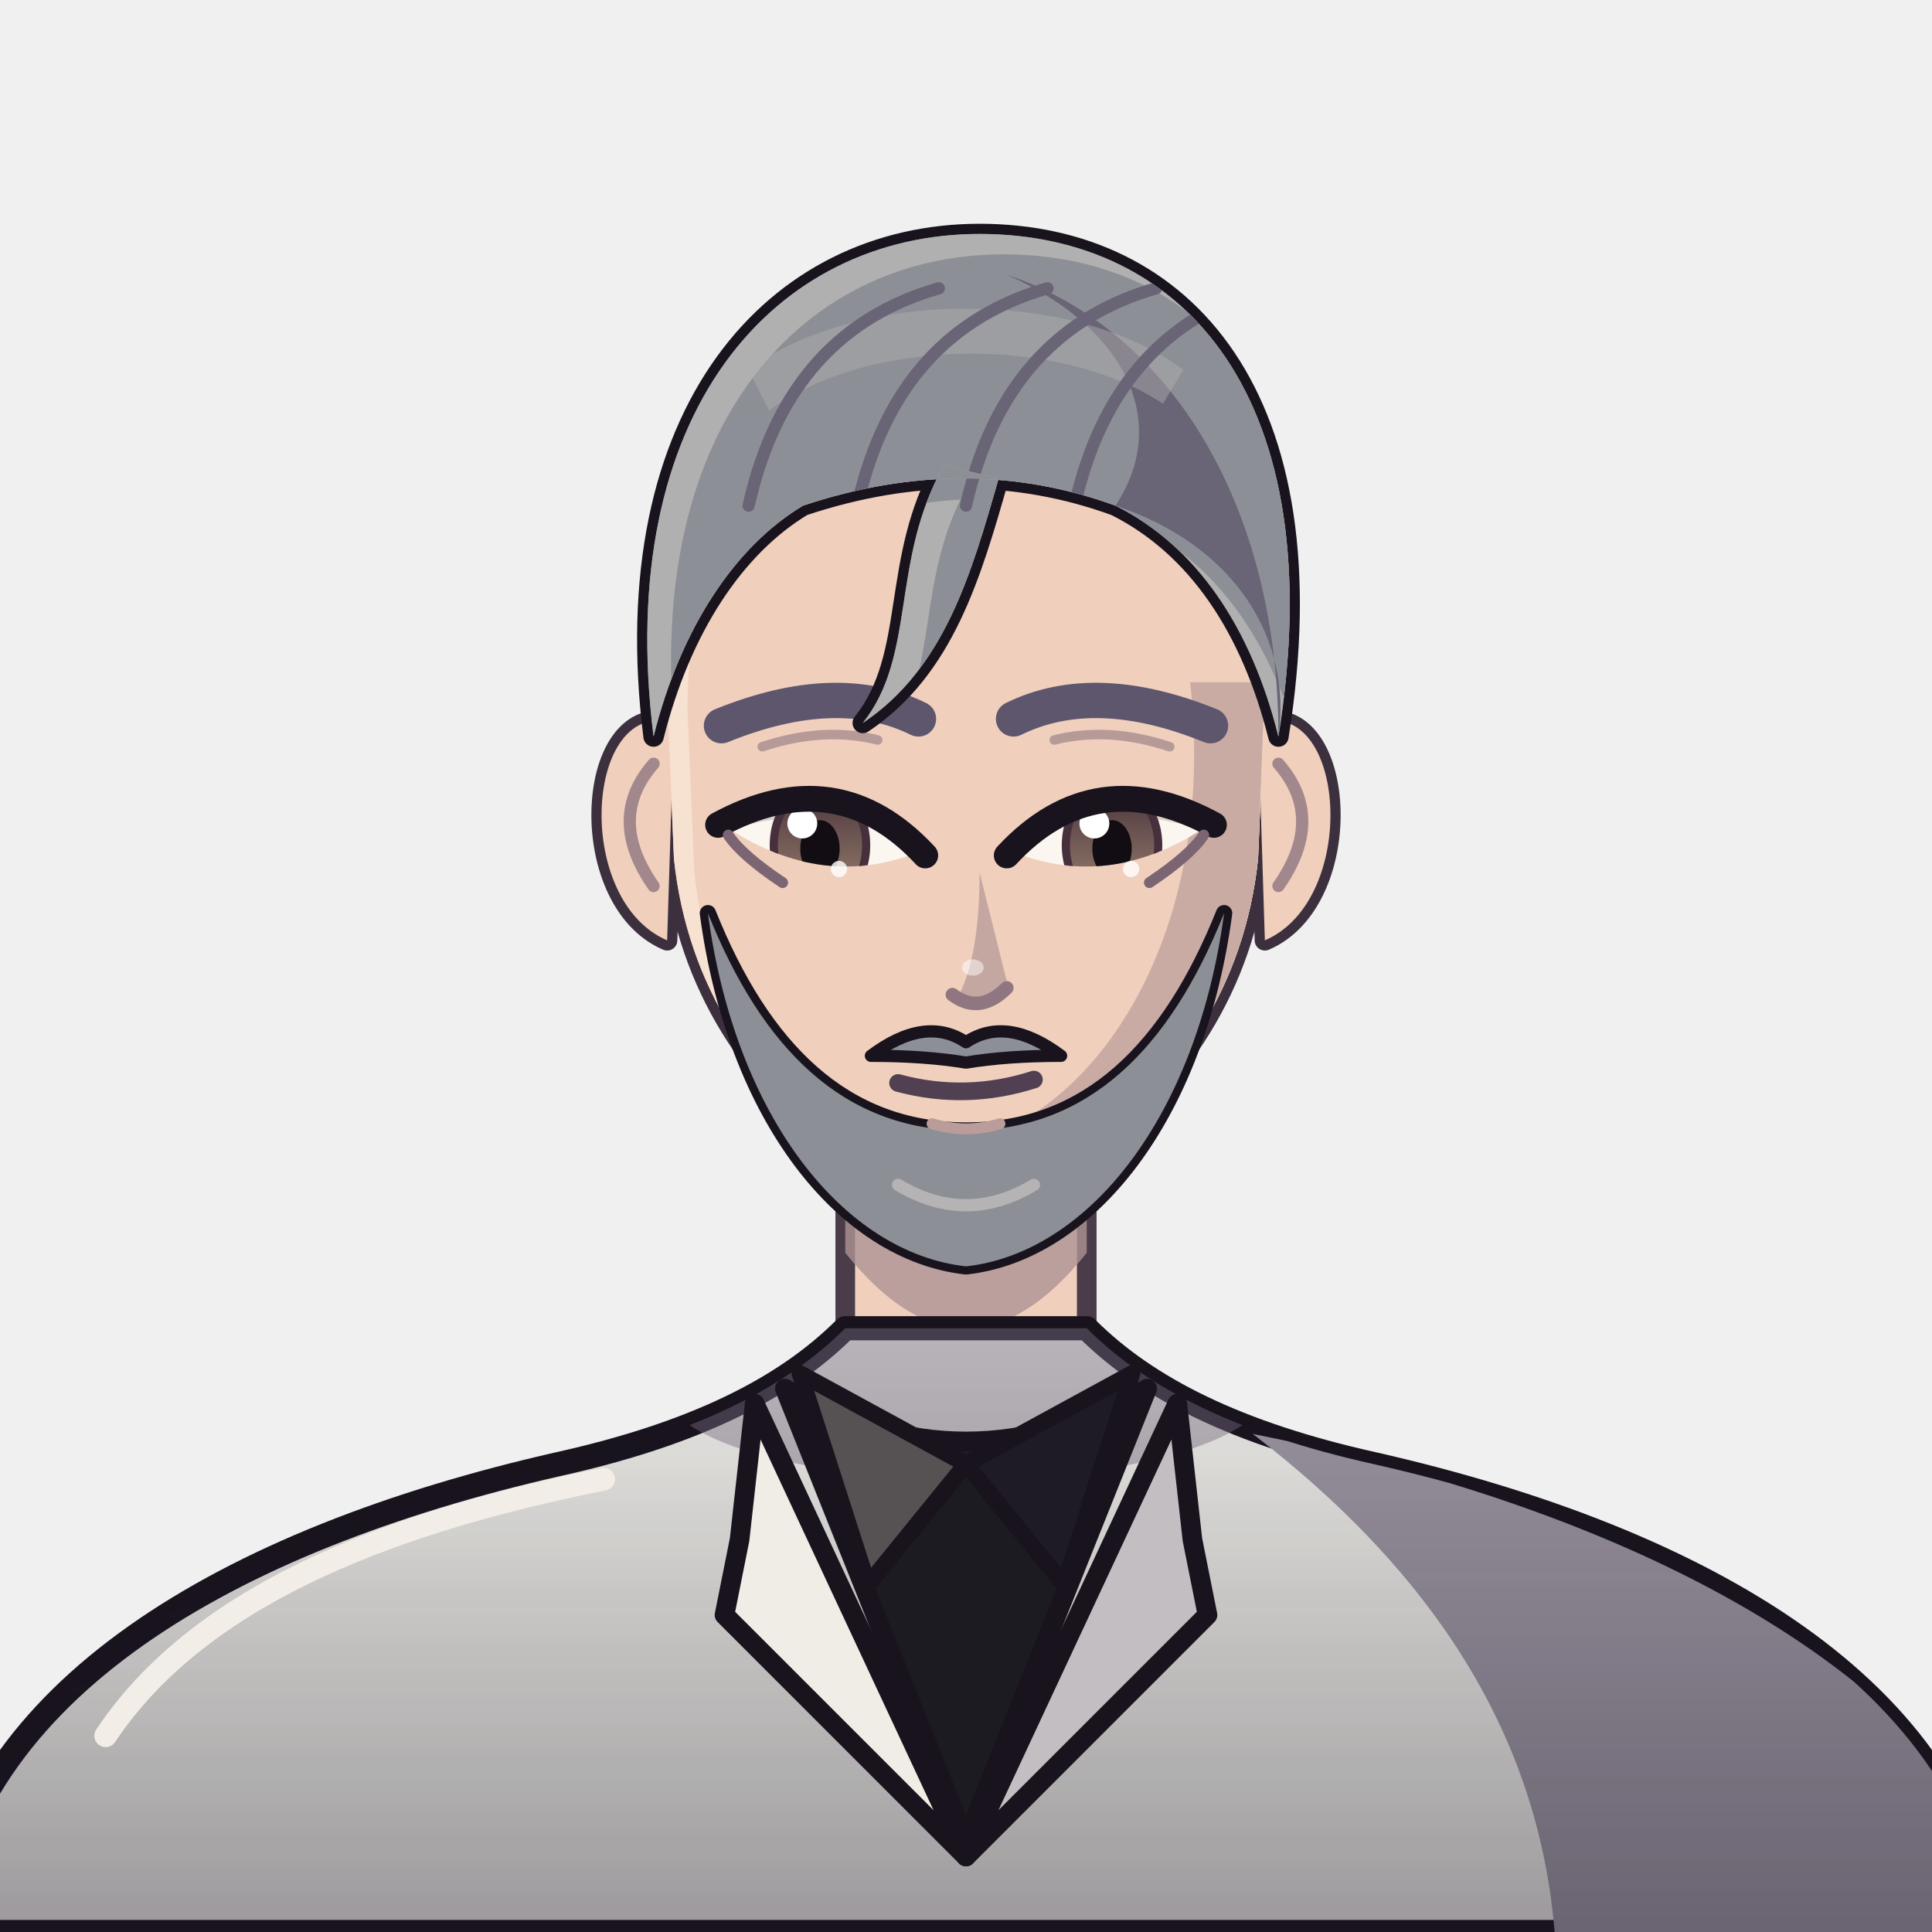
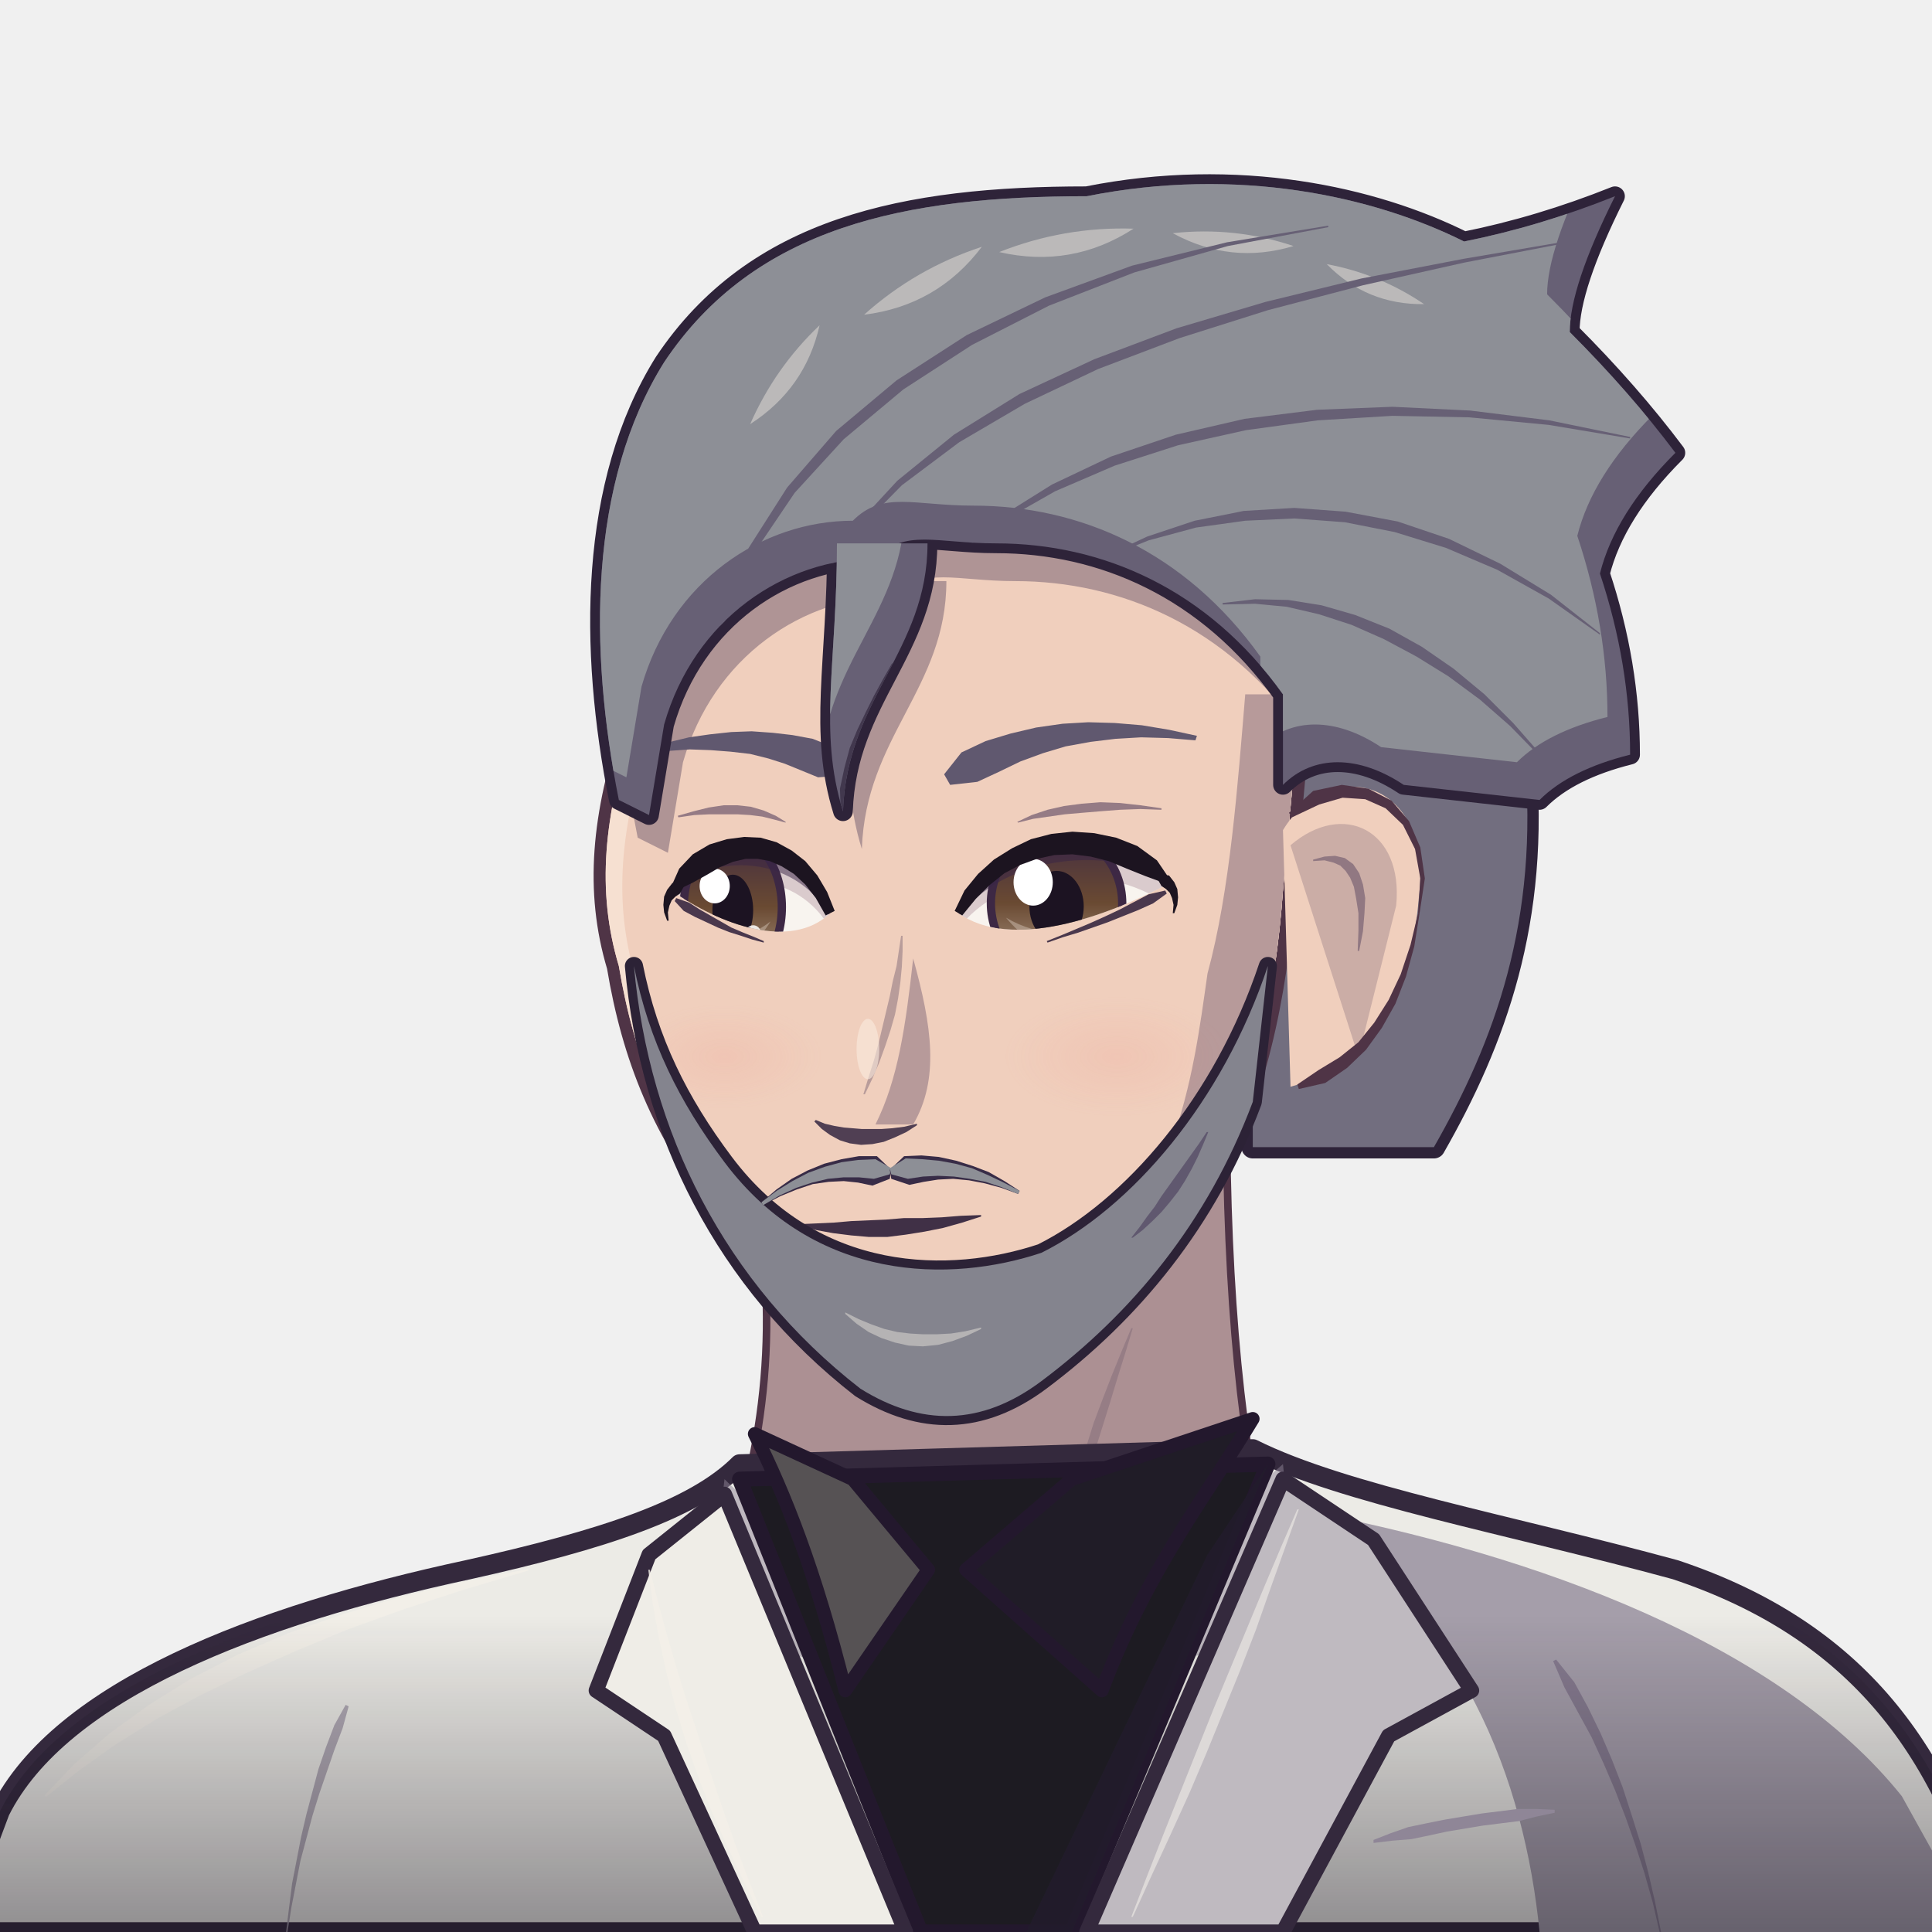
<svg xmlns="http://www.w3.org/2000/svg" width="384" height="384" viewBox="0 0 256 256">
  <defs>
+     <clipPath id="nk_shinodaken">
+       <path d="M 100 156 C 104 174 102 192 96 208 L 168 208 C 164 192 162 172 162 146 Z" />
+     </clipPath>
    <clipPath id="cb">
-       <path d="M -8 256 C -4 224 30 204 74 194 C 92 190 104 184 112 176 L 144 176 C 152 184 164 190 182 194 C 226 204 260 224 264 256 Z" />
+       <path d="M -6 256 L 0 240 C 8 224 34 214 62 208 C 80 204 92 200 98 194 L 166 192 C 178 198 200 202 222 208 C 246 216 258 232 264 256 Z" />
    </clipPath>
-     <linearGradient id="bg_fade" x1="0" y1="0" x2="0" y2="1">
-       <stop offset="0" stop-color="#1a1424" stop-opacity="0" />
-       <stop offset="1" stop-color="#1a1424" stop-opacity="0.38" />
+     <linearGradient id="fade" x1="0" y1="0" x2="0" y2="1">
+       <stop offset="0" stop-color="#120e1a" stop-opacity="0" />
+       <stop offset="1" stop-color="#120e1a" stop-opacity="0.42" />
    </linearGradient>
-     <clipPath id="f_shinodaken">
-       <path d="M 84 98 C 84 64 104 48 128 48 C 152 48 172 64 172 98 L 171 122 C 169 141 159 155 146 165 Q 128 178 110 165 C 97 155 87 141 85 122 Z" />
+     <clipPath id="fc_shinodaken">
+       <path d="M 84 96 C 80 108 79 118 82 128 C 84 140 88 150 96 160 C 102 168 108 176 116 180 C 120 182 126 182 130 180 C 142 174 154 166 160 156 C 166 146 169 132 170 118 L 172 96 C 172 70 150 50 126 50 C 102 50 86 70 84 96 Z" />
    </clipPath>
-     <linearGradient id="ig_shinodaken" x1="0" y1="0" x2="0" y2="1">
-       <stop offset="0" stop-color="#49323b" />
-       <stop offset="1" stop-color="#9e8672" />
+     <radialGradient id="bl_shinodaken">
+       <stop offset="0" stop-color="#ee7d74" stop-opacity="0.12" />
+       <stop offset="1" stop-color="#ee7d74" stop-opacity="0" />
+     </radialGradient>
+     <clipPath id="e0_shinodaken">
+       <path d="M 110 121 C 105.8 110.7 96.1 109.5 89 118 C 95.3 122.5 104.8 126 110 121 Z" />
+     </clipPath>
+     <linearGradient id="ig0_shinodaken" x1="0" y1="0" x2="0" y2="1">
+       <stop offset="0" stop-color="#432d41" />
+       <stop offset="0.5" stop-color="#6a4a32" />
+       <stop offset="1" stop-color="#b4a08f" />
    </linearGradient>
-     <clipPath id="e0_shinodaken">
-       <path d="M 121 121 Q 109 109 93 117.5 Q 107 126.6 121 121 Z" />
+     <clipPath id="e1_shinodaken">
+       <path d="M 127 121 C 132.6 110.7 145.5 108.5 155 117 C 146.6 121.5 134 126 127 121 Z" />
    </clipPath>
-     <clipPath id="e2_shinodaken">
-       <path d="M 135 121 Q 147 109 163 117.5 Q 149 126.6 135 121 Z" />
+     <linearGradient id="ig1_shinodaken" x1="0" y1="0" x2="0" y2="1">
+       <stop offset="0" stop-color="#432d41" />
+       <stop offset="0.5" stop-color="#6a4a32" />
+       <stop offset="1" stop-color="#b4a08f" />
+     </linearGradient>
+     <clipPath id="h0_shinodaken">
+       <path d="M 82 106 C 78 86 78 64 88 48 C 100 30 120 26 144 26 C 164 22 182 26 194 32 Q 204 30 214 26 Q 208 38 208 44 Q 216 52 222 60 Q 214 68 212 76 Q 216 88 216 100 Q 208 102 204 106 L 186 104 C 180 100 174 100 170 104 L 170 92 C 160 78 146 72 132 72 C 124 72 120 70 116 74 C 104 74 92 82 88 96 L 86 108 Z" />
    </clipPath>
-     <clipPath id="h_shinodaken">
-       <path d="M 82 104 C 76 56 100 30 130 30 C 160 30 182 54 174 104 C 170 88 162 76 150 70 Q 128 62 104 70 C 94 76 86 88 82 104 Z" />
-       <path d="M 124.8 64 C 116.8 78 120.8 92 112.8 102 C 124.8 94 128.8 80 132.8 66 Z" />
+     <clipPath id="h1_shinodaken">
+       <path d="M 110.9 72 C 110.9 88 108.4 96.9 111.7 107.5 C 112.2 92.6 122.9 86.2 122.9 72 Z" />
    </clipPath>
  </defs>
-   <path d="M 112 130 L 112 184 Q 128 196 144 184 L 144 130 Z" fill="#f0cfbd" stroke="#4a3c48" stroke-width="2.6" stroke-linejoin="round" stroke-linecap="round" />
-   <path d="M 112 140 Q 128 172 144 140 L 144 166 Q 128 186 112 166 Z" fill="#ae9393" opacity="0.8" />
-   <path d="M -8 256 C -4 224 30 204 74 194 C 92 190 104 184 112 176 L 144 176 C 152 184 164 190 182 194 C 226 204 260 224 264 256 Z" fill="#ecebe6" stroke="#18131d" stroke-width="3.2" stroke-linejoin="round" stroke-linecap="round" />
+   <g fill="#2e2339" stroke="#2e2339" stroke-width="3" stroke-linejoin="round">
+     <path d="M 166 98 L 202 100 C 204 122 198 138 190 152 L 166 152 Z" />
+   </g>
+   <path d="M 166 98 L 202 100 C 204 122 198 138 190 152 L 166 152 Z" fill="#726e7f" />
+   <path d="M 100 156 C 104 174 102 192 96 208 L 168 208 C 164 192 162 172 162 146 Z" fill="#f0cfbd" stroke="#4f3446" stroke-width="2" stroke-linejoin="round" stroke-linecap="round" />
+   <g clip-path="url(#nk_shinodaken)">
+     <path d="M 94 150 C 106 174 118 186 130 184 C 144 178 156 168 166 144 L 170 190 C 150 198 118 200 94 194 Z" fill="#ac9093" />
+   </g>
+   <path d="M 149.9 176 L 148.6 179.1 147.3 182.3 146.1 185.4 144.9 188.6 143.9 191.8 142.9 195 142.1 198.3 141.3 201.5 140.6 204.7 139.9 208 140.1 208 141.1 204.9 142.1 201.7 143.1 198.5 144.1 195.4 145.1 192.2 146.1 189 147.1 185.8 148.1 182.5 149.1 179.3 150.1 176 Z" fill="#917882" opacity="0.8" />
+   <path d="M -6 256 L 0 240 C 8 224 34 214 62 208 C 80 204 92 200 98 194 L 166 192 C 178 198 200 202 222 208 C 246 216 258 232 264 256 Z" fill="#ecebe6" stroke="#34293d" stroke-width="2.6" stroke-linejoin="round" stroke-linecap="round" />
  <g clip-path="url(#cb)">
-     <path d="M 166 190 C 206 198 244 214 262 240 L 266 256 L 206 256 C 204 232 192 210 166 190 Z" fill="#9c95a1" />
-     <ellipse cx="128" cy="184" rx="40" ry="12" fill="#7a7084" opacity="0.45" />
-     <rect x="0" y="176" width="256" height="80" fill="url(#bg_fade)" />
+     <path d="M 172 200 C 204 206 236 218 252 238 L 262 256 L 204 256 C 202 236 194 214 172 200 Z" fill="#a59eaa" />
+     <path d="M 96 196 C 114 214 150 212 170 194 L 172 214 C 150 226 112 226 94 214 Z" fill="#8f8697" opacity="0.5" />
  </g>
-   <path d="M 14 230 C 26 212 50 202 80 196" fill="none" stroke="#f2eee7" stroke-width="3" stroke-linejoin="round" stroke-linecap="round" />
-   <path d="M 104 184 L 128 244 L 152 184 Q 128 198 104 184 Z" fill="#1d1b22" stroke="#18131d" stroke-width="2.6" stroke-linejoin="round" stroke-linecap="round" />
-   <path d="M 106 182 L 115 210 L 128 194 Z" fill="#565254" stroke="#18131d" stroke-width="2.2" stroke-linejoin="round" stroke-linecap="round" />
-   <path d="M 150 182 L 141 210 L 128 194 Z" fill="#1f1b26" stroke="#18131d" stroke-width="2.2" stroke-linejoin="round" stroke-linecap="round" />
-   <path d="M 100 186 L 128 246 L 96 214 L 98 204 Z" fill="#efede6" stroke="#18131d" stroke-width="2.6" stroke-linejoin="round" stroke-linecap="round" />
-   <path d="M 156 186 L 128 246 L 160 214 L 158 204 Z" fill="#c2bec2" stroke="#18131d" stroke-width="2.6" stroke-linejoin="round" stroke-linecap="round" />
-   <g transform="matrix(0.9 0 0 0.9 12.8 4)">
-     <g fill="#3c303e" stroke="#3c303e" stroke-width="3" stroke-linejoin="round">
-       <path d="M 85 102 C 72 98 70 128 84 134 Z" />
-       <path d="M 171 102 C 184 98 186 128 172 134 Z" />
-       <path d="M 84 98 C 84 64 104 48 128 48 C 152 48 172 64 172 98 L 171 122 C 169 141 159 155 146 165 Q 128 178 110 165 C 97 155 87 141 85 122 Z" />
+   <path d="M 6.1 238.1 L 10.6 234.5 15.4 231.1 20.7 227.8 26.4 224.7 32.6 221.7 39.1 218.8 46.1 215.9 53.6 213.2 61.6 210.6 70 208.1 70 207.9 61.3 209.6 53.1 211.6 45.4 213.9 38.2 216.4 31.4 219.3 25.2 222.5 19.6 226 14.5 229.7 9.9 233.7 5.9 237.9 Z" fill="#f2efe8" />
+   <path d="M 205.8 220.1 L 207.3 223.6 209.1 226.9 210.9 230.2 212.5 233.7 214 237.2 215.4 240.8 216.7 244.5 217.9 248.2 219 252.1 219.9 256 220.1 256 219.3 252 218.4 248.1 217.4 244.3 216.2 240.5 215 236.8 213.6 233.2 212.1 229.7 210.4 226.2 208.6 222.9 206.2 219.9 Z" fill="#867b8f" />
+   <path d="M 45.8 225.9 L 44.3 228.6 43.2 231.5 42.2 234.4 41.4 237.4 40.6 240.4 39.9 243.4 39.3 246.5 38.7 249.6 38.3 252.8 37.9 256 38.1 256 38.6 252.8 39.2 249.7 39.8 246.6 40.6 243.6 41.4 240.6 42.3 237.7 43.3 234.8 44.3 231.9 45.4 229 46.2 226.1 Z" fill="#a29aa7" opacity="0.8" />
+   <g clip-path="url(#cb)">
+     <rect x="0" y="214" width="256" height="42" fill="url(#fade)" />
+   </g>
+   <path d="M 98 196 L 122 256 L 142 256 L 168 194 Z" fill="#1d1b22" stroke="#23182d" stroke-width="2" stroke-linejoin="round" stroke-linecap="round" />
+   <path d="M 142 256 L 168 194 L 160 206 L 136 256 Z" fill="#221c2c" opacity="0.8" />
+   <path d="M 100 190 C 104 198 108 208 112 224 L 123 208 L 113 196 Z" fill="#565254" stroke="#23182d" stroke-width="1.8" stroke-linejoin="round" stroke-linecap="round" />
+   <path d="M 166 188 C 160 198 152 208 146 224 L 128 208 L 142 196 Z" fill="#201c27" stroke="#23182d" stroke-width="1.8" stroke-linejoin="round" stroke-linecap="round" />
+   <path d="M 96 198 L 120 256 L 100 256 L 88 230 L 79 224 L 86 206 Z" fill="#efede7" stroke="#34293d" stroke-width="2" stroke-linejoin="round" stroke-linecap="round" />
+   <path d="M 170 196 L 144 256 L 170 256 L 184 230 L 195 224 L 182 204 Z" fill="#bfbac0" stroke="#34293d" stroke-width="2" stroke-linejoin="round" stroke-linecap="round" />
+   <path d="M 171.9 200 L 169.7 205.1 167.5 210.3 165.3 215.6 163.1 220.9 160.9 226.2 158.7 231.7 156.5 237.2 154.3 242.7 152.1 248.3 149.9 254 150.1 254 152.6 248.5 155.1 243.1 157.6 237.6 159.9 232.2 162.1 226.8 164.3 221.4 166.4 216 168.3 210.6 170.2 205.3 172.1 200 Z" fill="#f1eee8" opacity="0.6" />
+   <path d="M 85.9 208 L 86.5 212.5 87.3 217 88.3 221.6 89.5 226.2 90.9 230.8 92.5 235.4 94.3 240 96.4 244.7 98.6 249.4 100.9 254 101.1 254 99.2 249.1 97.4 244.3 95.7 239.5 94.1 234.8 92.6 230.2 91.1 225.7 89.7 221.2 88.4 216.7 87.2 212.3 86.1 208 Z" fill="#f4f0e8" opacity="0.8" />
+   <path d="M 182 244.2 L 184.5 243.9 187 243.7 189.4 243.2 191.7 242.7 194.1 242.3 196.5 241.9 198.9 241.6 201.3 241.3 203.6 240.7 206 240.2 206 239.8 203.6 239.7 201.1 239.7 198.7 240 196.3 240.3 193.9 240.7 191.5 241.1 189 241.6 186.6 242.1 184.3 242.9 182 243.8 Z" fill="#8f8697" />
+   <g fill="#4f3446" stroke="#4f3446" stroke-width="3.2" stroke-linejoin="round">
+     <path d="M 84 96 C 80 108 79 118 82 128 C 84 140 88 150 96 160 C 102 168 108 176 116 180 C 120 182 126 182 130 180 C 142 174 154 166 160 156 C 166 146 169 132 170 118 L 172 96 C 172 70 150 50 126 50 C 102 50 86 70 84 96 Z" />
+   </g>
+   <path d="M 84 96 C 80 108 79 118 82 128 C 84 140 88 150 96 160 C 102 168 108 176 116 180 C 120 182 126 182 130 180 C 142 174 154 166 160 156 C 166 146 169 132 170 118 L 172 96 C 172 70 150 50 126 50 C 102 50 86 70 84 96 Z" fill="#f0cfbd" />
+   <g clip-path="url(#fc_shinodaken)">
+     <path d="M 84 96 C 80 108 79 118 82 128 C 84 140 88 150 96 160 C 102 168 108 176 116 180 C 120 182 126 182 130 180 C 142 174 154 166 160 156 C 166 146 169 132 170 118 L 172 96 C 172 70 150 50 126 50 C 102 50 86 70 84 96 Z" fill="#f6e0d1" />
+     <g transform="translate(2.2 1.4)">
+       <path d="M 84 96 C 80 108 79 118 82 128 C 84 140 88 150 96 160 C 102 168 108 176 116 180 C 120 182 126 182 130 180 C 142 174 154 166 160 156 C 166 146 169 132 170 118 L 172 96 C 172 70 150 50 126 50 C 102 50 86 70 84 96 Z" fill="#f0cfbd" />
    </g>
-     <g>
-       <path d="M 85 102 C 72 98 70 128 84 134 Z" fill="#f0cfbd" />
-       <path d="M 171 102 C 184 98 186 128 172 134 Z" fill="#f0cfbd" />
-       <path d="M 84 98 C 84 64 104 48 128 48 C 152 48 172 64 172 98 L 171 122 C 169 141 159 155 146 165 Q 128 178 110 165 C 97 155 87 141 85 122 Z" fill="#f0cfbd" />
-     </g>
-     <g clip-path="url(#f_shinodaken)">
-       <path d="M 84 98 C 84 64 104 48 128 48 C 152 48 172 64 172 98 L 171 122 C 169 141 159 155 146 165 Q 128 178 110 165 C 97 155 87 141 85 122 Z" fill="#f7e1d0" />
-       <g transform="translate(3 2)">
-         <path d="M 84 98 C 84 64 104 48 128 48 C 152 48 172 64 172 98 L 171 122 C 169 141 159 155 146 165 Q 128 178 110 165 C 97 155 87 141 85 122 Z" fill="#f0cfbd" />
-       </g>
-       <path d="M 172 96 L 171 122 C 169 141 159 155 146 165 Q 128 178 110 165 C 128 168 142 160 151 146 C 160 132 163 114 161 96 Z" fill="#a2888c" opacity="0.5" />
-     </g>
-     <path d="M 82 108 Q 75 116 82 126" fill="none" stroke="#a2888c" stroke-width="1.8" stroke-linejoin="round" stroke-linecap="round" />
-     <path d="M 174 108 Q 181 116 174 126" fill="none" stroke="#a2888c" stroke-width="1.8" stroke-linejoin="round" stroke-linecap="round" />
-     <g fill="#18131d" stroke="#18131d" stroke-width="2.4" stroke-linejoin="round">
-       <path d="M 90 130 C 94 160 110 180 128 182 C 146 180 162 160 166 130 C 158 150 146 162 128 162 C 110 162 98 150 90 130 Z" />
-     </g>
-     <g>
-       <path d="M 90 130 C 94 160 110 180 128 182 C 146 180 162 160 166 130 C 158 150 146 162 128 162 C 110 162 98 150 90 130 Z" fill="#8d8f96" />
-     </g>
-     <path d="M 118 170 Q 128 176 138 170" fill="none" stroke="#b5b3b3" stroke-width="1.8" stroke-linejoin="round" stroke-linecap="round" />
-     <path d="M 114 151 Q 122 145 128 149 Q 134 145 142 151 Q 134 151 128 152 Q 122 151 114 151 Z" fill="#8d8f96" stroke="#18131d" stroke-width="1.8" stroke-linejoin="round" stroke-linecap="round" />
-     <path d="M 121 121 Q 109 109 93 117.5 Q 107 126.6 121 121 Z" fill="#fbf7f0" />
-     <g clip-path="url(#e0_shinodaken)">
-       <path d="M 121 109 L 93 109 L 93 117.8 Q 107 113.4 121 117.8 Z" fill="#a2888c" opacity="0.35" />
-       <ellipse cx="106.5" cy="120" rx="6.8" ry="8.8" fill="url(#ig_shinodaken)" stroke="#46303c" stroke-width="1.2" />
-       <ellipse cx="106.5" cy="120.5" rx="2.9" ry="4.2" fill="#120d12" />
-     </g>
-     <circle cx="103.9" cy="116.8" r="2.2" fill="#ffffff" />
-     <circle cx="109.3" cy="123.5" r="1.2" fill="#ffffff" opacity="0.8" />
-     <path d="M 122 121.5 Q 109 107.5 91.5 117" fill="none" stroke="#18131d" stroke-width="3.8" stroke-linejoin="round" stroke-linecap="round" />
-     <path d="M 101 125.5 Q 95 121.5 93 118.5" fill="none" stroke="#7c6573" stroke-width="1.6" stroke-linejoin="round" stroke-linecap="round" />
-     <path d="M 115 104.5 Q 107 102.5 98 105.5" fill="none" stroke="#b69a98" stroke-width="1.4" stroke-linejoin="round" stroke-linecap="round" />
-     <path d="M 121 101.4 Q 109 95.5 92 102.4" fill="none" stroke="#5e566c" stroke-width="5.2" stroke-linejoin="round" stroke-linecap="round" />
-     <path d="M 135 121 Q 147 109 163 117.5 Q 149 126.6 135 121 Z" fill="#fbf7f0" />
-     <g clip-path="url(#e2_shinodaken)">
-       <path d="M 135 109 L 163 109 L 163 117.8 Q 149 113.4 135 117.8 Z" fill="#a2888c" opacity="0.35" />
-       <ellipse cx="149.5" cy="120" rx="6.8" ry="8.8" fill="url(#ig_shinodaken)" stroke="#46303c" stroke-width="1.2" />
-       <ellipse cx="149.5" cy="120.5" rx="2.9" ry="4.2" fill="#120d12" />
-     </g>
-     <circle cx="146.9" cy="116.8" r="2.2" fill="#ffffff" />
-     <circle cx="152.3" cy="123.5" r="1.2" fill="#ffffff" opacity="0.8" />
-     <path d="M 134 121.5 Q 147 107.5 164.5 117" fill="none" stroke="#18131d" stroke-width="3.8" stroke-linejoin="round" stroke-linecap="round" />
-     <path d="M 155 125.5 Q 161 121.5 163 118.5" fill="none" stroke="#7c6573" stroke-width="1.6" stroke-linejoin="round" stroke-linecap="round" />
-     <path d="M 141 104.5 Q 149 102.5 158 105.5" fill="none" stroke="#b69a98" stroke-width="1.4" stroke-linejoin="round" stroke-linecap="round" />
-     <path d="M 135 101.4 Q 147 95.5 164 102.4" fill="none" stroke="#5e566c" stroke-width="5.2" stroke-linejoin="round" stroke-linecap="round" />
-     <path d="M 130 124 L 134 140 Q 131 144 127 142 Q 130 136 130 124 Z" fill="#997f86" opacity="0.5" />
-     <path d="M 126 142 Q 130 145 134 141" fill="none" stroke="#8f7680" stroke-width="2" stroke-linejoin="round" stroke-linecap="round" />
-     <ellipse cx="129" cy="138" rx="1.6" ry="1.2" fill="#ffffff" opacity="0.5" />
-     <path d="M 118 155 Q 128 157.7 138 154.5" fill="none" stroke="#504051" stroke-width="2.6" stroke-linejoin="round" stroke-linecap="round" />
-     <path d="M 123 161 Q 128 162.5 133 161" fill="none" stroke="#ba9d9b" stroke-width="1.6" stroke-linejoin="round" stroke-linecap="round" />
-     <g fill="#18131d" stroke="#18131d" stroke-width="3" stroke-linejoin="round">
-       <path d="M 82 104 C 76 56 100 30 130 30 C 160 30 182 54 174 104 C 170 88 162 76 150 70 Q 128 62 104 70 C 94 76 86 88 82 104 Z" />
-       <path d="M 124.8 64 C 116.8 78 120.8 92 112.8 102 C 124.8 94 128.8 80 132.8 66 Z" />
-     </g>
-     <g>
-       <path d="M 82 104 C 76 56 100 30 130 30 C 160 30 182 54 174 104 C 170 88 162 76 150 70 Q 128 62 104 70 C 94 76 86 88 82 104 Z" fill="#8d8f96" />
-       <path d="M 124.8 64 C 116.8 78 120.8 92 112.8 102 C 124.8 94 128.8 80 132.8 66 Z" fill="#8d8f96" />
-     </g>
-     <g clip-path="url(#h_shinodaken)">
-       <path d="M 82 104 C 76 56 100 30 130 30 C 160 30 182 54 174 104 C 170 88 162 76 150 70 Q 128 62 104 70 C 94 76 86 88 82 104 Z" fill="#b1b0b0" />
-       <path d="M 124.8 64 C 116.8 78 120.8 92 112.8 102 C 124.8 94 128.8 80 132.8 66 Z" fill="#b1b0b0" />
-       <g transform="translate(3.5 3)">
-         <path d="M 82 104 C 76 56 100 30 130 30 C 160 30 182 54 174 104 C 170 88 162 76 150 70 Q 128 62 104 70 C 94 76 86 88 82 104 Z" fill="#8d8f96" />
-         <path d="M 124.8 64 C 116.8 78 120.8 92 112.8 102 C 124.8 94 128.8 80 132.8 66 Z" fill="#8d8f96" />
-       </g>
-       <path d="M 150 70 C 168 76 176 90 174 104 C 174 70 158 44 134 36 C 152 44 158 58 150 70 Z" fill="#696476" />
-       <path d="M 96 50 C 112 38 144 38 160 50 L 157 55 C 142 45 114 45 99 56 Z" fill="#b1b0b0" opacity="0.45" />
-       <path d="M 96 70 C 100 52 110 42 124 38" fill="none" stroke="#696476" stroke-width="1.8" stroke-linejoin="round" stroke-linecap="round" />
-       <path d="M 112 70 C 116 52 126 42 140 38" fill="none" stroke="#696476" stroke-width="1.8" stroke-linejoin="round" stroke-linecap="round" />
-       <path d="M 128 70 C 132 52 142 42 156 38" fill="none" stroke="#696476" stroke-width="1.8" stroke-linejoin="round" stroke-linecap="round" />
-       <path d="M 144 70 C 148 52 158 42 172 38" fill="none" stroke="#696476" stroke-width="1.8" stroke-linejoin="round" stroke-linecap="round" />
+     <path d="M 173 92 L 170 118 C 169 132 166 146 160 156 C 154 166 142 174 130 180 C 140 172 150 164 155 152 C 158 144 159 136 160 129 C 163 118 164 104 165 92 Z" fill="#b79a9a" />
+     <g transform="translate(2.5 5)">
+       <path d="M 82 106 C 78 86 78 64 88 48 C 100 30 120 26 144 26 C 164 22 182 26 194 32 Q 204 30 214 26 Q 208 38 208 44 Q 216 52 222 60 Q 214 68 212 76 Q 216 88 216 100 Q 208 102 204 106 L 186 104 C 180 100 174 100 170 104 L 170 92 C 160 78 146 72 132 72 C 124 72 120 70 116 74 C 104 74 92 82 88 96 L 86 108 Z" fill="#af9495" />
+       <path d="M 110.9 72 C 110.9 88 108.4 96.9 111.7 107.5 C 112.2 92.6 122.9 86.2 122.9 72 Z" fill="#af9495" />
    </g>
  </g>
+   <ellipse cx="96" cy="140" rx="13" ry="7" fill="url(#bl_shinodaken)" />
+   <ellipse cx="148" cy="140" rx="15" ry="8" fill="url(#bl_shinodaken)" />
+   <path d="M 110 121 C 105.8 110.7 96.1 109.5 89 118 C 95.3 122.5 104.8 126 110 121 Z" fill="#f8f4ef" />
+   <g clip-path="url(#e0_shinodaken)">
+     <path d="M 110 120 C 105.8 110.7 96.1 109.5 89 117 L 89 121 C 96.1 114.5 105.8 115.7 110 123 Z" fill="#c1a9b1" opacity="0.55" />
+     <ellipse cx="97.1" cy="120.2" rx="6.5" ry="9.4" fill="url(#ig0_shinodaken)" stroke="#3d2844" stroke-width="1.1" />
+     <path d="M 92 122.1 Q 97.1 130.1 102.1 122.1 Q 97.1 126 92 122.1 Z" fill="#c6b5a5" opacity="0.55" />
+     <ellipse cx="97.1" cy="120.6" rx="2.7" ry="4.7" fill="#1c1322" />
+     <path d="M 110 112 L 89 109 L 89 117.5 C 96.1 112.7 105.8 113.9 110 121.5 Z" fill="#382446" opacity="0.5" />
+     <ellipse cx="94.7" cy="117.4" rx="2" ry="2.3" fill="#ffffff" />
+     <circle cx="99.8" cy="123.6" r="1" fill="#ffffff" opacity="0.85" />
+   </g>
+   <path d="M 110.6 120.7 L 109.6 118.2 108.3 116 106.7 114.1 104.9 112.7 102.9 111.6 100.8 111 98.6 110.9 96.3 111.2 94 111.9 91.8 113.2 90 115.1 88.8 117.8 89.2 118.2 91.7 117 93.7 115.9 95.4 114.9 97.1 114.2 98.8 113.8 100.4 113.8 102 114.1 103.6 114.8 105.2 115.8 106.7 117.2 108.1 119 109.4 121.3 Z" fill="#1c1420" />
+   <path d="M 90.4 116.9 L 89.1 117 88.4 117.9 88 118.8 87.9 119.9 88 120.9 88.4 122 88.6 122 88.5 120.9 88.7 120 89 119.3 89.5 118.8 90.1 118.4 90.6 117.5 Z" fill="#1c1420" />
+   <path d="M 89.4 119.4 L 90.6 120.7 92.1 121.5 93.6 122.2 95.1 122.9 96.6 123.5 98.2 124 99.7 124.5 101.2 124.9 101.2 124.7 99.8 124.1 98.3 123.5 96.9 122.9 95.5 122.1 94.1 121.3 92.7 120.5 91.3 119.6 89.6 119 Z" fill="#4a384d" />
+   <path d="M 104.1 108.9 L 102.8 108.1 101.2 107.4 99.5 106.9 97.7 106.7 95.9 106.7 93.9 107 91.9 107.5 89.8 108.1 89.9 108.3 92 108 94 107.9 95.9 107.9 97.7 107.9 99.4 108 101 108.2 102.6 108.6 104.1 109 Z" fill="#957b85" />
+   <path d="M 127 121 C 132.6 110.7 145.5 108.5 155 117 C 146.6 121.5 134 126 127 121 Z" fill="#f8f4ef" />
+   <g clip-path="url(#e1_shinodaken)">
+     <path d="M 127 120 C 132.6 110.7 145.5 108.5 155 116 L 155 120 C 145.5 113.5 132.6 115.7 127 123 Z" fill="#c1a9b1" opacity="0.55" />
+     <ellipse cx="140" cy="119.7" rx="8.7" ry="9.4" fill="url(#ig1_shinodaken)" stroke="#3d2844" stroke-width="1.1" />
+     <path d="M 133.3 121.6 Q 140 129.6 146.8 121.6 Q 140 125.5 133.3 121.6 Z" fill="#c6b5a5" opacity="0.55" />
+     <ellipse cx="140" cy="120.1" rx="3.6" ry="4.7" fill="#1c1322" />
+     <path d="M 127 112 L 155 108 L 155 116.5 C 145.5 111.7 132.6 113.9 127 121.5 Z" fill="#382446" opacity="0.5" />
+     <ellipse cx="136.9" cy="116.9" rx="2.6" ry="3.1" fill="#ffffff" />
+     <circle cx="143.7" cy="123.1" r="1.2" fill="#ffffff" opacity="0.85" />
+   </g>
+   <path d="M 127.5 121.3 L 129.3 119.1 131.1 117.3 133.1 115.7 135.2 114.6 137.4 113.8 139.7 113.3 142.1 113.2 144.5 113.5 146.9 114.1 149.3 115.1 151.8 116.1 154.8 117.2 155.2 116.8 153.3 114 150.7 112.1 147.9 111 145 110.4 142.1 110.2 139.3 110.5 136.6 111.2 134.1 112.4 131.7 113.9 129.6 115.8 127.8 118 126.5 120.7 Z" fill="#1c1420" />
+   <path d="M 153.4 116.5 L 153.9 117.4 154.5 117.8 155 118.3 155.3 119 155.5 119.9 155.4 121 155.6 121 156 119.9 156.1 118.9 156 117.8 155.6 116.9 154.9 116 153.6 115.9 Z" fill="#1c1420" />
+   <path d="M 154.4 118 L 152.2 118.5 150.3 119.5 148.4 120.5 146.5 121.4 144.5 122.3 142.6 123.1 140.7 123.9 138.7 124.7 138.8 124.9 140.8 124.2 142.8 123.6 144.8 122.9 146.8 122.2 148.8 121.4 150.8 120.6 152.8 119.7 154.6 118.4 Z" fill="#4a384d" />
+   <path d="M 134.9 109 L 136.9 108.5 139 108.2 141.1 107.9 143.4 107.7 145.8 107.5 148.4 107.3 151.1 107.2 153.9 107.3 153.9 107.1 151.1 106.7 148.4 106.4 145.8 106.3 143.3 106.5 141 106.8 138.8 107.3 136.7 108 134.8 108.9 Z" fill="#957b85" />
+   <path d="M 121 127 C 123.5 136 124.5 143 121 149 L 116 149 C 119 143 120 136 121 127 Z" fill="#b79a9a" />
+   <path d="M 119.4 124 L 119.1 126 118.8 128 118.3 130 117.9 132 117.4 134.1 116.9 136.2 116.4 138.3 115.8 140.5 115.1 142.7 114.4 145 114.6 145 115.6 142.9 116.5 140.8 117.3 138.6 118 136.5 118.6 134.4 119 132.3 119.3 130.2 119.5 128.1 119.6 126 119.6 124 Z" fill="#a0868c" opacity="0.7" />
+   <path d="M 107.9 148.6 L 108.9 149.6 110 150.4 111.3 151.1 112.6 151.5 114.1 151.7 115.6 151.6 117.1 151.3 118.6 150.7 120.1 150 121.5 149.1 121.5 148.9 119.8 149.3 118.2 149.5 116.8 149.6 115.4 149.6 114.2 149.6 113 149.5 111.8 149.4 110.6 149.2 109.3 148.9 108.1 148.4 Z" fill="#503f53" />
+   <ellipse cx="115" cy="139" rx="1.5" ry="4" fill="#faebde" opacity="0.6" />
+   <path d="M 106 162.4 L 108.2 163 110.4 163.4 112.8 163.7 115.1 163.9 117.6 163.9 120 163.6 122.5 163.2 125 162.7 127.5 162 130 161.2 130 161 127.3 161.1 124.8 161.3 122.3 161.4 119.8 161.4 117.4 161.6 115.1 161.7 112.8 161.8 110.5 162 108.3 162.1 106 162.2 Z" fill="#403046" />
+   <path d="M 112 169.1 L 113 169.6 114.2 170 115.3 170.4 116.5 170.6 117.7 170.7 119 170.6 120.3 170.4 121.5 170 122.8 169.6 124 169.1 124 168.9 122.6 169 121.4 169 120.1 169 118.9 169 117.8 169 116.6 169 115.5 169 114.3 169 113.2 169 112 168.9 Z" fill="#b79a9a" />
+   <g fill="#2c2236" stroke="#2c2236" stroke-width="2.4" stroke-linejoin="round">
+     <path d="M 84 128 C 86 150 96 170 114 184 C 122 189 130 189 138 183 C 150 174 160 162 166 146 L 168 128 C 162 146 150 160 138 166 C 126 170 108 170 96 154 C 90 146 86 138 84 128 Z" />
+   </g>
+   <path d="M 84 128 C 86 150 96 170 114 184 C 122 189 130 189 138 183 C 150 174 160 162 166 146 L 168 128 C 162 146 150 160 138 166 C 126 170 108 170 96 154 C 90 146 86 138 84 128 Z" fill="#84848e" />
+   <path d="M 112 174.1 L 113.5 175.4 115.1 176.5 116.8 177.3 118.6 177.9 120.4 178.3 122.3 178.4 124.3 178.2 126.2 177.7 128.1 177 130 176.1 130 175.9 127.9 176.4 126 176.7 124.1 176.8 122.3 176.8 120.6 176.7 118.9 176.5 117.2 176.1 115.5 175.5 113.8 174.8 112 173.9 Z" fill="#b5b3b4" />
+   <path d="M 150.1 164 L 151.4 163 152.7 161.8 153.9 160.6 155 159.3 156.1 157.9 157 156.5 157.9 154.9 158.7 153.3 159.4 151.7 160.1 150 159.9 150 158.9 151.5 157.9 152.9 156.9 154.3 155.9 155.7 154.9 157.1 153.9 158.5 153 159.9 152 161.2 151 162.6 149.9 164 Z" fill="#60586f" />
+   <path d="M 118.1 155 L 116.2 153.2 113.8 153.2 111.5 153.6 109.2 154.2 107 155.1 104.9 156.2 102.9 157.6 100.9 159.3 101.1 159.7 103.4 158.5 105.6 157.6 107.7 156.9 109.8 156.6 111.8 156.5 113.7 156.7 115.6 157.1 117.9 156.2 Z" fill="#382c47" />
+   <path d="M 118.1 154.8 L 116 153.6 113.7 153.7 111.5 154 109.3 154.6 107.1 155.4 105 156.5 102.9 157.8 100.9 159.3 101.1 159.7 103.3 158.4 105.5 157.4 107.6 156.7 109.7 156.2 111.8 156 113.8 156 115.8 156.2 117.9 155.6 Z" fill="#8d8f96" />
+   <path d="M 118.1 156.2 L 120.5 157 122.4 156.6 124.3 156.3 126.3 156.2 128.4 156.4 130.5 156.8 132.7 157.4 134.9 158.2 135.1 157.8 133.1 156.5 131 155.3 128.9 154.5 126.7 153.8 124.4 153.3 122.1 153.1 119.8 153.2 117.9 155 Z" fill="#382c47" />
+   <path d="M 118.1 155.6 L 120.3 156.2 122.3 155.9 124.3 155.8 126.4 155.9 128.5 156.2 130.6 156.6 132.7 157.3 134.9 158.2 135.1 157.8 133 156.7 130.9 155.7 128.8 154.8 126.6 154.2 124.4 153.8 122.2 153.6 120 153.5 117.9 154.8 Z" fill="#8d8f96" />
+   <path d="M 111.9 101.3 L 110.2 98.9 107.7 97.9 105 97.4 102.4 97.1 99.6 96.9 96.9 97 94.1 97.3 91.3 97.7 88.4 98.4 85.4 99.2 85.6 99.9 88.6 99.5 91.4 99.3 94.2 99.4 96.8 99.6 99.4 99.9 101.8 100.5 104 101.2 106.2 102.1 108.4 103 111.1 102.8 Z" fill="#60586f" />
+   <path d="M 125.9 104 L 129.5 103.6 132.3 102.3 135.2 100.9 138.2 99.8 141.2 98.9 144.5 98.3 147.8 97.9 151.2 97.7 154.8 97.8 158.4 98.1 158.6 97.5 154.9 96.7 151.3 96.1 147.7 95.8 144.2 95.7 140.8 95.9 137.3 96.4 133.9 97.2 130.6 98.2 127.4 99.7 125.1 102.6 Z" fill="#60586f" />
+   <path d="M 170 110 C 176 100 190 103 188 119 C 187 131 182 141 171 144 Z" fill="#f0cfbd" />
+   <path d="M 171 112 C 178 106 186 110 185 120 L 180 140 Z" fill="#bb9e9c" opacity="0.7" />
+   <path d="M 171.2 108.3 L 174.8 106.6 177.9 105.7 180.9 105.9 183.6 107.1 185.9 109.3 187.5 112.5 188.2 116.4 187.9 121 188.1 121 188.8 116.4 188.2 112.3 186.7 108.8 184.4 106.1 181.3 104.5 177.8 104 174 104.8 170.8 107.7 Z" fill="#4f3446" />
+   <path d="M 187.9 121 L 186.9 125.2 185.6 129.1 184 132.5 182.1 135.5 180 138.1 177.5 140.1 174.7 141.8 171.9 143.7 172.1 144.3 175.6 143.5 178.5 141.5 181 139.1 183.1 136.2 184.9 133 186.3 129.4 187.4 125.4 188.1 121 Z" fill="#4f3446" />
+   <path d="M 174 114.1 L 175.5 114 176.7 114.3 177.6 114.7 178.3 115.4 178.9 116.3 179.4 117.5 179.7 119.1 180 121 180 123.3 179.9 126 180.1 126 180.6 123.4 180.8 121 180.9 119 180.6 117.2 180.1 115.7 179.3 114.5 178.2 113.7 176.9 113.4 175.5 113.5 174 113.9 Z" fill="#917882" />
+   <g fill="#2e2339" stroke="#2e2339" stroke-width="2.6" stroke-linejoin="round">
+     <path d="M 82 106 C 78 86 78 64 88 48 C 100 30 120 26 144 26 C 164 22 182 26 194 32 Q 204 30 214 26 Q 208 38 208 44 Q 216 52 222 60 Q 214 68 212 76 Q 216 88 216 100 Q 208 102 204 106 L 186 104 C 180 100 174 100 170 104 L 170 92 C 160 78 146 72 132 72 C 124 72 120 70 116 74 C 104 74 92 82 88 96 L 86 108 Z" />
+     <path d="M 110.9 72 C 110.9 88 108.4 96.9 111.7 107.5 C 112.2 92.6 122.9 86.2 122.9 72 Z" />
+   </g>
+   <g clip-path="url(#h0_shinodaken)">
+     <path d="M 82 106 C 78 86 78 64 88 48 C 100 30 120 26 144 26 C 164 22 182 26 194 32 Q 204 30 214 26 Q 208 38 208 44 Q 216 52 222 60 Q 214 68 212 76 Q 216 88 216 100 Q 208 102 204 106 L 186 104 C 180 100 174 100 170 104 L 170 92 C 160 78 146 72 132 72 C 124 72 120 70 116 74 C 104 74 92 82 88 96 L 86 108 Z" fill="#676075" />
+     <g transform="translate(-3 -5)">
+       <path d="M 82 106 C 78 86 78 64 88 48 C 100 30 120 26 144 26 C 164 22 182 26 194 32 Q 204 30 214 26 Q 208 38 208 44 Q 216 52 222 60 Q 214 68 212 76 Q 216 88 216 100 Q 208 102 204 106 L 186 104 C 180 100 174 100 170 104 L 170 92 C 160 78 146 72 132 72 C 124 72 120 70 116 74 C 104 74 92 82 88 96 L 86 108 Z" fill="#8d8f96" />
+     </g>
+     <path d="M 99.4 56.2 Q 106.7 51.5 108.6 43.1 Q 102.7 48.7 99.4 56.2 Z" fill="#c0bebd" opacity="0.9" />
+     <path d="M 114.5 41.7 Q 124.2 40.5 130.1 32.7 Q 121.3 35.6 114.5 41.7 Z" fill="#c0bebd" opacity="0.9" />
+     <path d="M 132.4 33.4 Q 142 35.6 150.2 30.3 Q 141 30 132.4 33.4 Z" fill="#c0bebd" opacity="0.9" />
+     <path d="M 155.4 30.9 Q 163.1 35.1 171.4 32.6 Q 163.6 30 155.4 30.9 Z" fill="#c0bebd" opacity="0.9" />
+     <path d="M 175.8 35 Q 181.1 40.4 188.7 40.3 Q 182.8 36.3 175.8 35 Z" fill="#c0bebd" opacity="0.9" />
+     <path d="M 94.1 90 L 96.3 81.3 100.1 73 105.3 65.3 111.8 58.2 119.7 51.6 128.8 45.7 139 40.5 150.3 36.1 162.7 32.6 176 30.1 176 29.9 162.6 32.1 150 35.2 138.5 39.4 128.1 44.4 118.8 50.4 110.8 57.1 104.3 64.6 99.2 72.6 95.8 81.1 93.9 90 Z" fill="#676075" />
+     <path d="M 108.1 78 L 113.1 70.8 119.5 64.3 127.1 58.6 135.8 53.5 145.5 48.9 156.3 44.8 168 41.1 180.6 37.8 194 34.8 208 32.1 208 31.9 193.9 34.3 180.4 36.9 167.7 40 155.9 43.5 145 47.6 135.1 52.2 126.4 57.6 118.9 63.7 112.7 70.4 107.9 78 Z" fill="#676075" />
+     <path d="M 126 74.1 L 132.6 69.2 139.8 65.1 147.7 61.7 156.1 59 165.1 57 174.6 55.7 184.5 55.1 194.7 55.3 205.2 56.3 216 58.1 216 57.9 205.3 55.7 194.8 54.4 184.5 53.9 174.5 54.3 164.9 55.5 155.8 57.6 147.2 60.5 139.4 64.2 132.2 68.7 126 73.9 Z" fill="#676075" />
+     <path d="M 146 74.1 L 152.2 71.6 158.5 69.9 165 69 171.5 68.7 178.2 69.2 184.8 70.5 191.6 72.6 198.4 75.5 205.2 79.3 212 84.1 212 83.9 205.5 78.8 198.8 74.7 192 71.4 185.2 69.1 178.3 67.8 171.5 67.3 164.8 67.7 158.3 69 152 71.1 146 73.9 Z" fill="#676075" />
+     <path d="M 162 80.1 L 166.3 80 170.5 80.4 174.8 81.4 179.1 82.8 183.4 84.7 187.7 87 191.9 89.6 196.1 92.7 200.1 96.2 203.9 100.1 204.1 99.9 200.5 95.8 196.7 92 192.6 88.6 188.4 85.7 184.1 83.3 179.6 81.5 175.1 80.2 170.7 79.5 166.3 79.4 162 79.9 Z" fill="#676075" />
+   </g>
+   <g clip-path="url(#h1_shinodaken)">
+     <path d="M 110.9 72 C 110.9 88 108.4 96.9 111.7 107.5 C 112.2 92.6 122.9 86.2 122.9 72 Z" fill="#676075" />
+     <g transform="translate(-3 -5)">
+       <path d="M 110.9 72 C 110.9 88 108.4 96.9 111.7 107.5 C 112.2 92.6 122.9 86.2 122.9 72 Z" fill="#8d8f96" />
+     </g>
+     <path d="M 111.9 107.5 L 112.5 104.6 112.9 101.9 113.5 99.4 114.3 97 115.2 94.6 116.3 92.4 117.3 90.2 118.4 88 118.2 87.9 117 90 115.8 92.2 114.7 94.4 113.6 96.7 112.6 99.1 111.9 101.7 111.3 104.5 111.4 107.5 Z" fill="#42384e" />
+   </g>
</svg>
